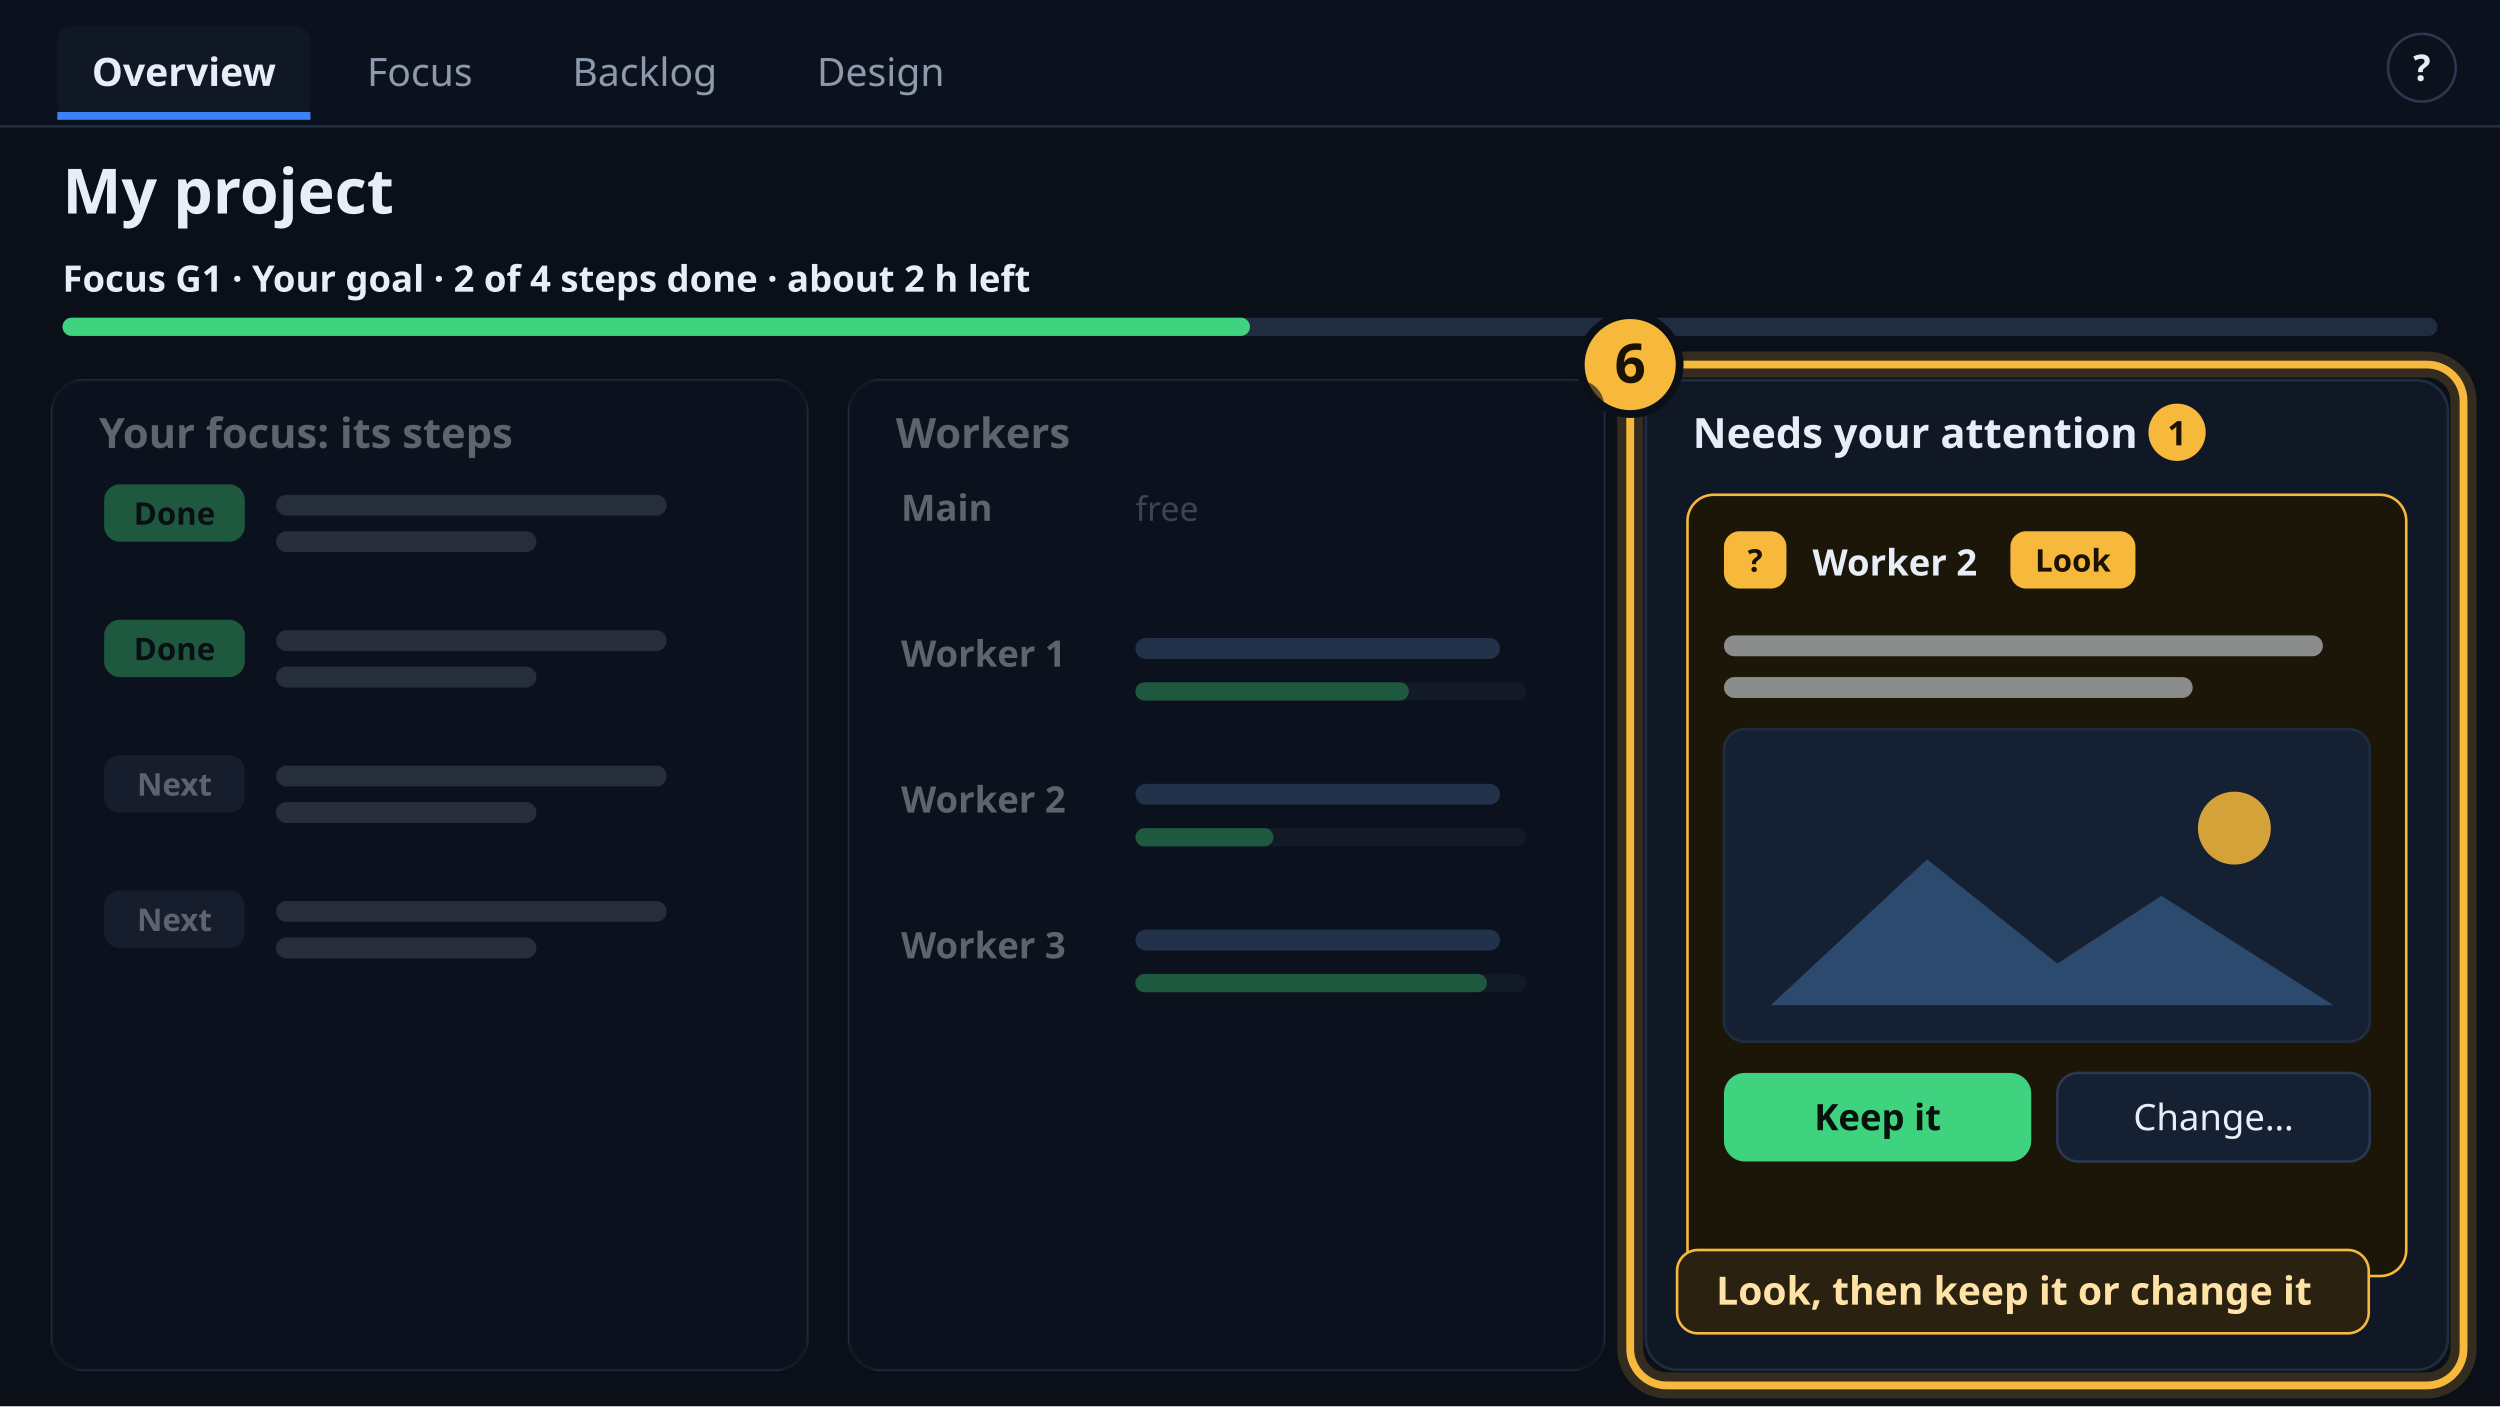
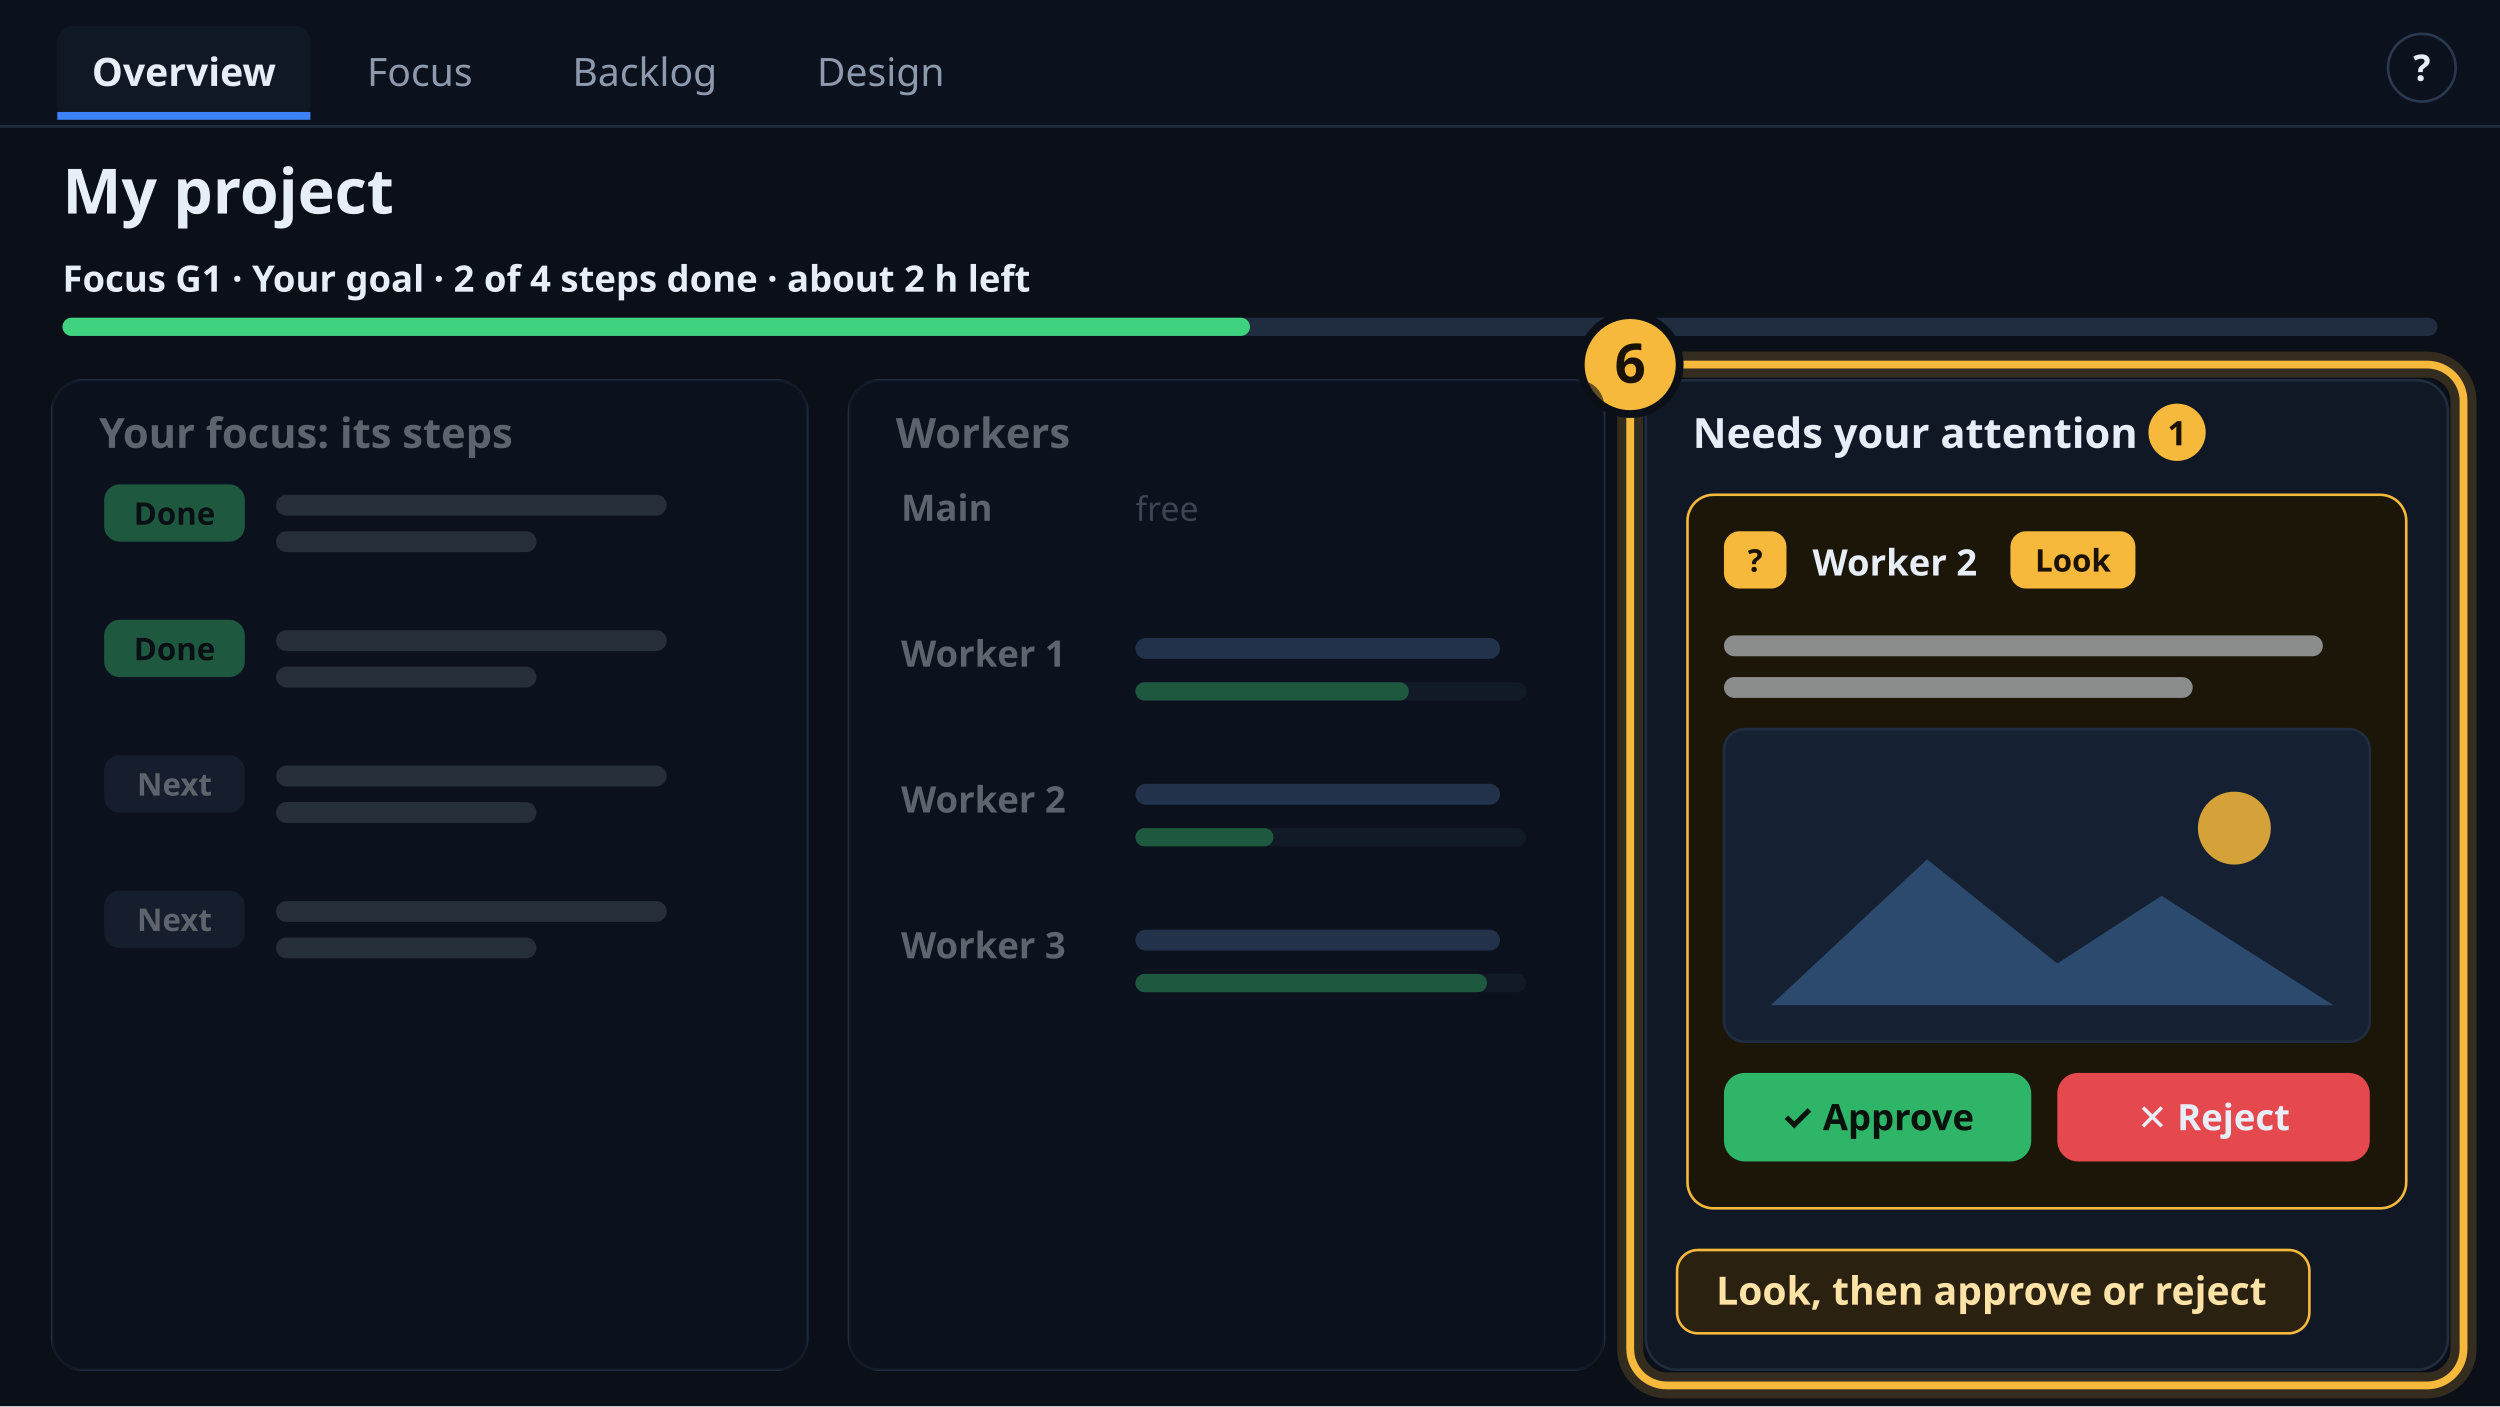
<svg xmlns="http://www.w3.org/2000/svg" viewBox="0 0 960 540" width="960" height="540">
  <rect width="960" height="540" fill="#0a0f18" />
  <rect x="0" y="0" width="960" height="48" fill="#0c121d" />
  <rect x="0" y="48" width="960" height="1" fill="#202d40" />
  <rect x="22" y="10" width="97.2" height="36" rx="6" fill="#101826" stroke="none" stroke-width="1" />
  <rect x="22" y="43" width="97.2" height="3" fill="#3b82f6" />
  <text x="70.6" y="33" font-family="'Segoe UI', system-ui, -apple-system, sans-serif" font-size="15" font-weight="600" fill="#e8eef7" text-anchor="middle">Overview</text>
  <text x="161.2" y="33" font-family="'Segoe UI', system-ui, -apple-system, sans-serif" font-size="15" font-weight="400" fill="#8d9aae" text-anchor="middle">Focus</text>
  <text x="247.6" y="33" font-family="'Segoe UI', system-ui, -apple-system, sans-serif" font-size="15" font-weight="400" fill="#8d9aae" text-anchor="middle">Backlog</text>
  <text x="338.2" y="33" font-family="'Segoe UI', system-ui, -apple-system, sans-serif" font-size="15" font-weight="400" fill="#8d9aae" text-anchor="middle">Design</text>
  <circle cx="930" cy="26" r="13" fill="none" stroke="#2a3850" />
  <text x="930" y="31" font-family="'Segoe UI', system-ui, -apple-system, sans-serif" font-size="14" font-weight="700" fill="#e8eef7" text-anchor="middle">?</text>
  <text x="24" y="82" font-family="'Segoe UI', system-ui, -apple-system, sans-serif" font-size="24" font-weight="700" fill="#e8eef7" text-anchor="start">My project</text>
  <text x="24" y="112" font-family="'Segoe UI', system-ui, -apple-system, sans-serif" font-size="14" font-weight="600" fill="#e8eef7" text-anchor="start">Focus G1 · Your goal · 2 of 4 steps done · about 2 h left</text>
  <rect x="24" y="122" width="912" height="7" rx="3.5" fill="#202d40" stroke="none" stroke-width="1" />
  <rect x="24" y="122" width="456" height="7" rx="3.5" fill="#3fd27f" stroke="none" stroke-width="1" />
  <rect x="20" y="146" width="290" height="380" rx="12" fill="#101826" stroke="#202d40" stroke-width="1" />
  <text x="38" y="172" font-family="'Segoe UI', system-ui, -apple-system, sans-serif" font-size="16" font-weight="700" fill="#e8eef7" text-anchor="start">Your focus: its steps</text>
  <rect x="40" y="186" width="54" height="22" rx="6" fill="#3fd27f" stroke="none" stroke-width="1" />
  <text x="67" y="201.5" font-family="'Segoe UI', system-ui, -apple-system, sans-serif" font-size="12" font-weight="700" fill="#08110c" text-anchor="middle">Done</text>
  <rect x="106" y="190" width="150" height="8" rx="4" fill="#8d9aae" opacity="0.55" />
  <rect x="106" y="204" width="100" height="8" rx="4" fill="#8d9aae" opacity="0.55" />
  <rect x="40" y="238" width="54" height="22" rx="6" fill="#3fd27f" stroke="none" stroke-width="1" />
  <text x="67" y="253.5" font-family="'Segoe UI', system-ui, -apple-system, sans-serif" font-size="12" font-weight="700" fill="#08110c" text-anchor="middle">Done</text>
  <rect x="106" y="242" width="150" height="8" rx="4" fill="#8d9aae" opacity="0.55" />
  <rect x="106" y="256" width="100" height="8" rx="4" fill="#8d9aae" opacity="0.55" />
  <rect x="40" y="290" width="54" height="22" rx="6" fill="#2a3850" stroke="none" stroke-width="1" />
  <text x="67" y="305.5" font-family="'Segoe UI', system-ui, -apple-system, sans-serif" font-size="12" font-weight="700" fill="#e8eef7" text-anchor="middle">Next</text>
  <rect x="106" y="294" width="150" height="8" rx="4" fill="#8d9aae" opacity="0.55" />
  <rect x="106" y="308" width="100" height="8" rx="4" fill="#8d9aae" opacity="0.55" />
  <rect x="40" y="342" width="54" height="22" rx="6" fill="#2a3850" stroke="none" stroke-width="1" />
  <text x="67" y="357.5" font-family="'Segoe UI', system-ui, -apple-system, sans-serif" font-size="12" font-weight="700" fill="#e8eef7" text-anchor="middle">Next</text>
  <rect x="106" y="346" width="150" height="8" rx="4" fill="#8d9aae" opacity="0.55" />
  <rect x="106" y="360" width="100" height="8" rx="4" fill="#8d9aae" opacity="0.55" />
  <rect x="326" y="146" width="290" height="380" rx="12" fill="#101826" stroke="#202d40" stroke-width="1" />
  <text x="344" y="172" font-family="'Segoe UI', system-ui, -apple-system, sans-serif" font-size="16" font-weight="700" fill="#e8eef7" text-anchor="start">Workers</text>
  <text x="346" y="200" font-family="'Segoe UI', system-ui, -apple-system, sans-serif" font-size="14" font-weight="700" fill="#e8eef7" text-anchor="start">Main</text>
  <text x="436" y="200" font-family="'Segoe UI', system-ui, -apple-system, sans-serif" font-size="13" font-weight="400" fill="#8d9aae" text-anchor="start">free</text>
  <text x="346" y="256" font-family="'Segoe UI', system-ui, -apple-system, sans-serif" font-size="14" font-weight="700" fill="#e8eef7" text-anchor="start">Worker 1</text>
  <rect x="432" y="242" width="38" height="18" rx="8" fill="none" stroke="none" stroke-width="1" />
  <rect x="436" y="245" width="140" height="8" rx="4" fill="#7fb0ff" opacity="0.55" />
  <rect x="436" y="262" width="150" height="7" rx="3.5" fill="#202d40" stroke="none" stroke-width="1" />
  <rect x="436" y="262" width="105" height="7" rx="3.5" fill="#3fd27f" stroke="none" stroke-width="1" />
  <text x="346" y="312" font-family="'Segoe UI', system-ui, -apple-system, sans-serif" font-size="14" font-weight="700" fill="#e8eef7" text-anchor="start">Worker 2</text>
  <rect x="432" y="298" width="38" height="18" rx="8" fill="none" stroke="none" stroke-width="1" />
  <rect x="436" y="301" width="140" height="8" rx="4" fill="#7fb0ff" opacity="0.55" />
  <rect x="436" y="318" width="150" height="7" rx="3.5" fill="#202d40" stroke="none" stroke-width="1" />
  <rect x="436" y="318" width="53" height="7" rx="3.5" fill="#3fd27f" stroke="none" stroke-width="1" />
  <text x="346" y="368" font-family="'Segoe UI', system-ui, -apple-system, sans-serif" font-size="14" font-weight="700" fill="#e8eef7" text-anchor="start">Worker 3</text>
  <rect x="432" y="354" width="38" height="18" rx="8" fill="none" stroke="none" stroke-width="1" />
  <rect x="436" y="357" width="140" height="8" rx="4" fill="#7fb0ff" opacity="0.55" />
  <rect x="436" y="374" width="150" height="7" rx="3.5" fill="#202d40" stroke="none" stroke-width="1" />
  <rect x="436" y="374" width="135" height="7" rx="3.5" fill="#3fd27f" stroke="none" stroke-width="1" />
  <rect x="632" y="146" width="308" height="380" rx="12" fill="#101826" stroke="#202d40" stroke-width="1" />
  <text x="650" y="172" font-family="'Segoe UI', system-ui, -apple-system, sans-serif" font-size="16" font-weight="700" fill="#e8eef7" text-anchor="start">Needs your attention</text>
  <circle cx="836" cy="166" r="11" fill="#f6b93b" />
  <text x="836" y="171" font-family="'Segoe UI', system-ui, -apple-system, sans-serif" font-size="13" font-weight="800" fill="#1a1204" text-anchor="middle">1</text>
-   <rect x="648" y="190" width="276" height="300" rx="10" fill="#1b1608" stroke="#f6b93b" stroke-width="1" />
+   <rect x="648" y="190" width="276" height="274" rx="10" fill="#1b1608" stroke="#f6b93b" stroke-width="1" />
  <rect x="662" y="204" width="24" height="22" rx="6" fill="#f6b93b" stroke="none" stroke-width="1" />
  <text x="674" y="219.5" font-family="'Segoe UI', system-ui, -apple-system, sans-serif" font-size="12" font-weight="700" fill="#1a1204" text-anchor="middle">?</text>
  <text x="696" y="221" font-family="'Segoe UI', system-ui, -apple-system, sans-serif" font-size="14" font-weight="700" fill="#e8eef7" text-anchor="start">Worker 2</text>
  <rect x="772" y="204" width="48" height="22" rx="6" fill="#f6b93b" stroke="none" stroke-width="1" />
  <text x="796" y="219.5" font-family="'Segoe UI', system-ui, -apple-system, sans-serif" font-size="12" font-weight="700" fill="#1a1204" text-anchor="middle">Look</text>
  <rect x="662" y="244" width="230" height="8" rx="4" fill="#e8eef7" opacity="0.55" />
  <rect x="662" y="260" width="180" height="8" rx="4" fill="#e8eef7" opacity="0.55" />
  <rect x="662" y="280" width="248" height="120" rx="8" fill="#152032" stroke="#202d40" stroke-width="1" />
  <polygon points="680,386 740,330 790,370 830,344 896,386" fill="#2c4a6e" />
  <circle cx="858" cy="318" r="14" fill="#f6b93b" opacity="0.85" />
-   <rect x="662" y="412" width="118" height="34" rx="8" fill="#3fd27f" stroke="none" stroke-width="1" />
-   <text x="721" y="434" font-family="'Segoe UI', system-ui, -apple-system, sans-serif" font-size="14" font-weight="700" fill="#08110c" text-anchor="middle">Keep it</text>
-   <rect x="790" y="412" width="120" height="34" rx="8" fill="#152032" stroke="#2a3850" stroke-width="1" />
-   <text x="850" y="434" font-family="'Segoe UI', system-ui, -apple-system, sans-serif" font-size="14" font-weight="400" fill="#e8eef7" text-anchor="middle">Change…</text>
+   <rect x="662" y="412" width="118" height="34" rx="8" fill="#2fb568" stroke="none" stroke-width="1" />
+   <text x="721" y="434" font-family="'Segoe UI', system-ui, -apple-system, sans-serif" font-size="14" font-weight="700" fill="#08110c" text-anchor="middle">✓  Approve</text>
+   <rect x="790" y="412" width="120" height="34" rx="8" fill="#e5484d" stroke="none" stroke-width="1" />
+   <text x="850" y="434" font-family="'Segoe UI', system-ui, -apple-system, sans-serif" font-size="14" font-weight="700" fill="#e8eef7" text-anchor="middle">✕  Reject</text>
  <rect x="626" y="140" width="320" height="392" rx="14" fill="none" stroke="#f6b93b" stroke-width="10" opacity="0.18" />
  <rect x="626" y="140" width="320" height="392" rx="14" fill="none" stroke="#f6b93b" stroke-width="3" />
  <circle cx="626" cy="140" r="19" fill="#f6b93b" stroke="#0a0f18" stroke-width="3" />
  <text x="626" y="147" font-family="'Segoe UI', system-ui, -apple-system, sans-serif" font-size="21" font-weight="800" fill="#1a1204" text-anchor="middle">6</text>
-   <rect x="644" y="480" width="265.6" height="32" rx="8" fill="#2a2110" stroke="#f6b93b" stroke-width="1" />
-   <text x="659" y="501" font-family="'Segoe UI', system-ui, -apple-system, sans-serif" font-size="15" font-weight="600" fill="#ffe2a6" text-anchor="start">Look, then keep it or change it</text>
+   <rect x="644" y="480" width="242.8" height="32" rx="8" fill="#2a2110" stroke="#f6b93b" stroke-width="1" />
+   <text x="659" y="501" font-family="'Segoe UI', system-ui, -apple-system, sans-serif" font-size="15" font-weight="600" fill="#ffe2a6" text-anchor="start">Look, then approve or reject</text>
  <rect x="20" y="146" width="290" height="380" rx="10" fill="#0a0f18" stroke="none" stroke-width="1" opacity="0.62" />
  <rect x="326" y="146" width="290" height="380" rx="10" fill="#0a0f18" stroke="none" stroke-width="1" opacity="0.62" />
</svg>
